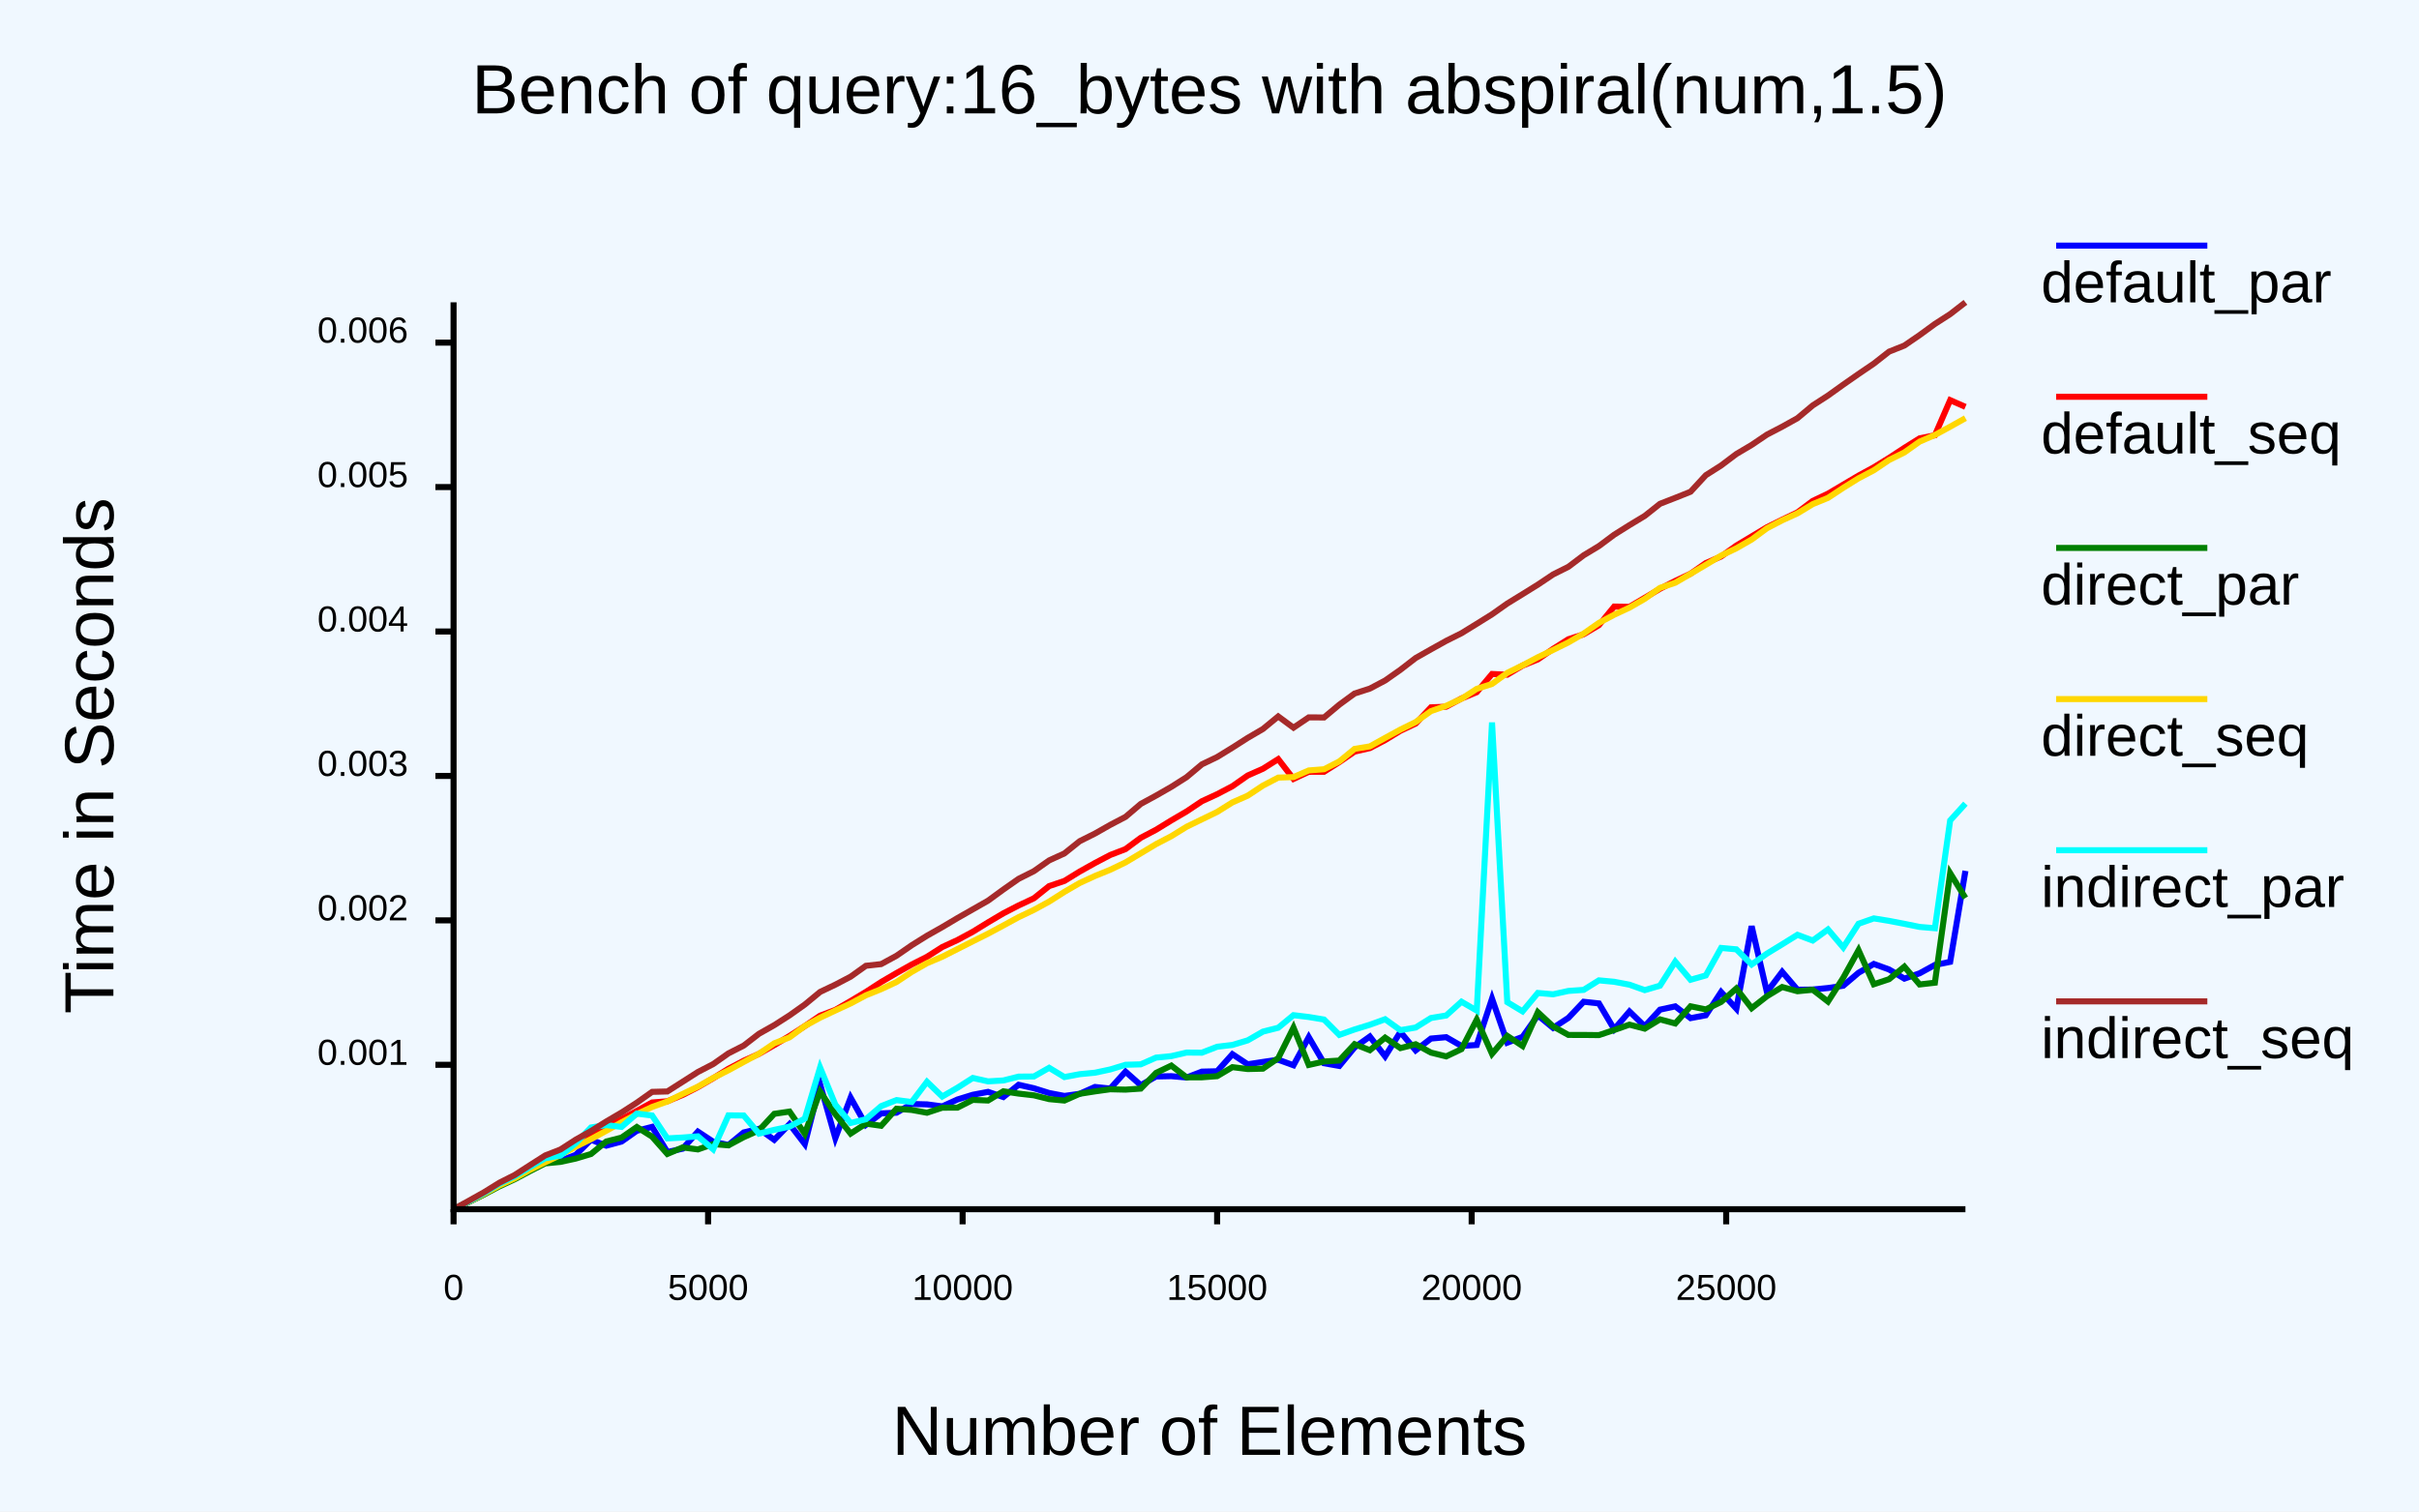
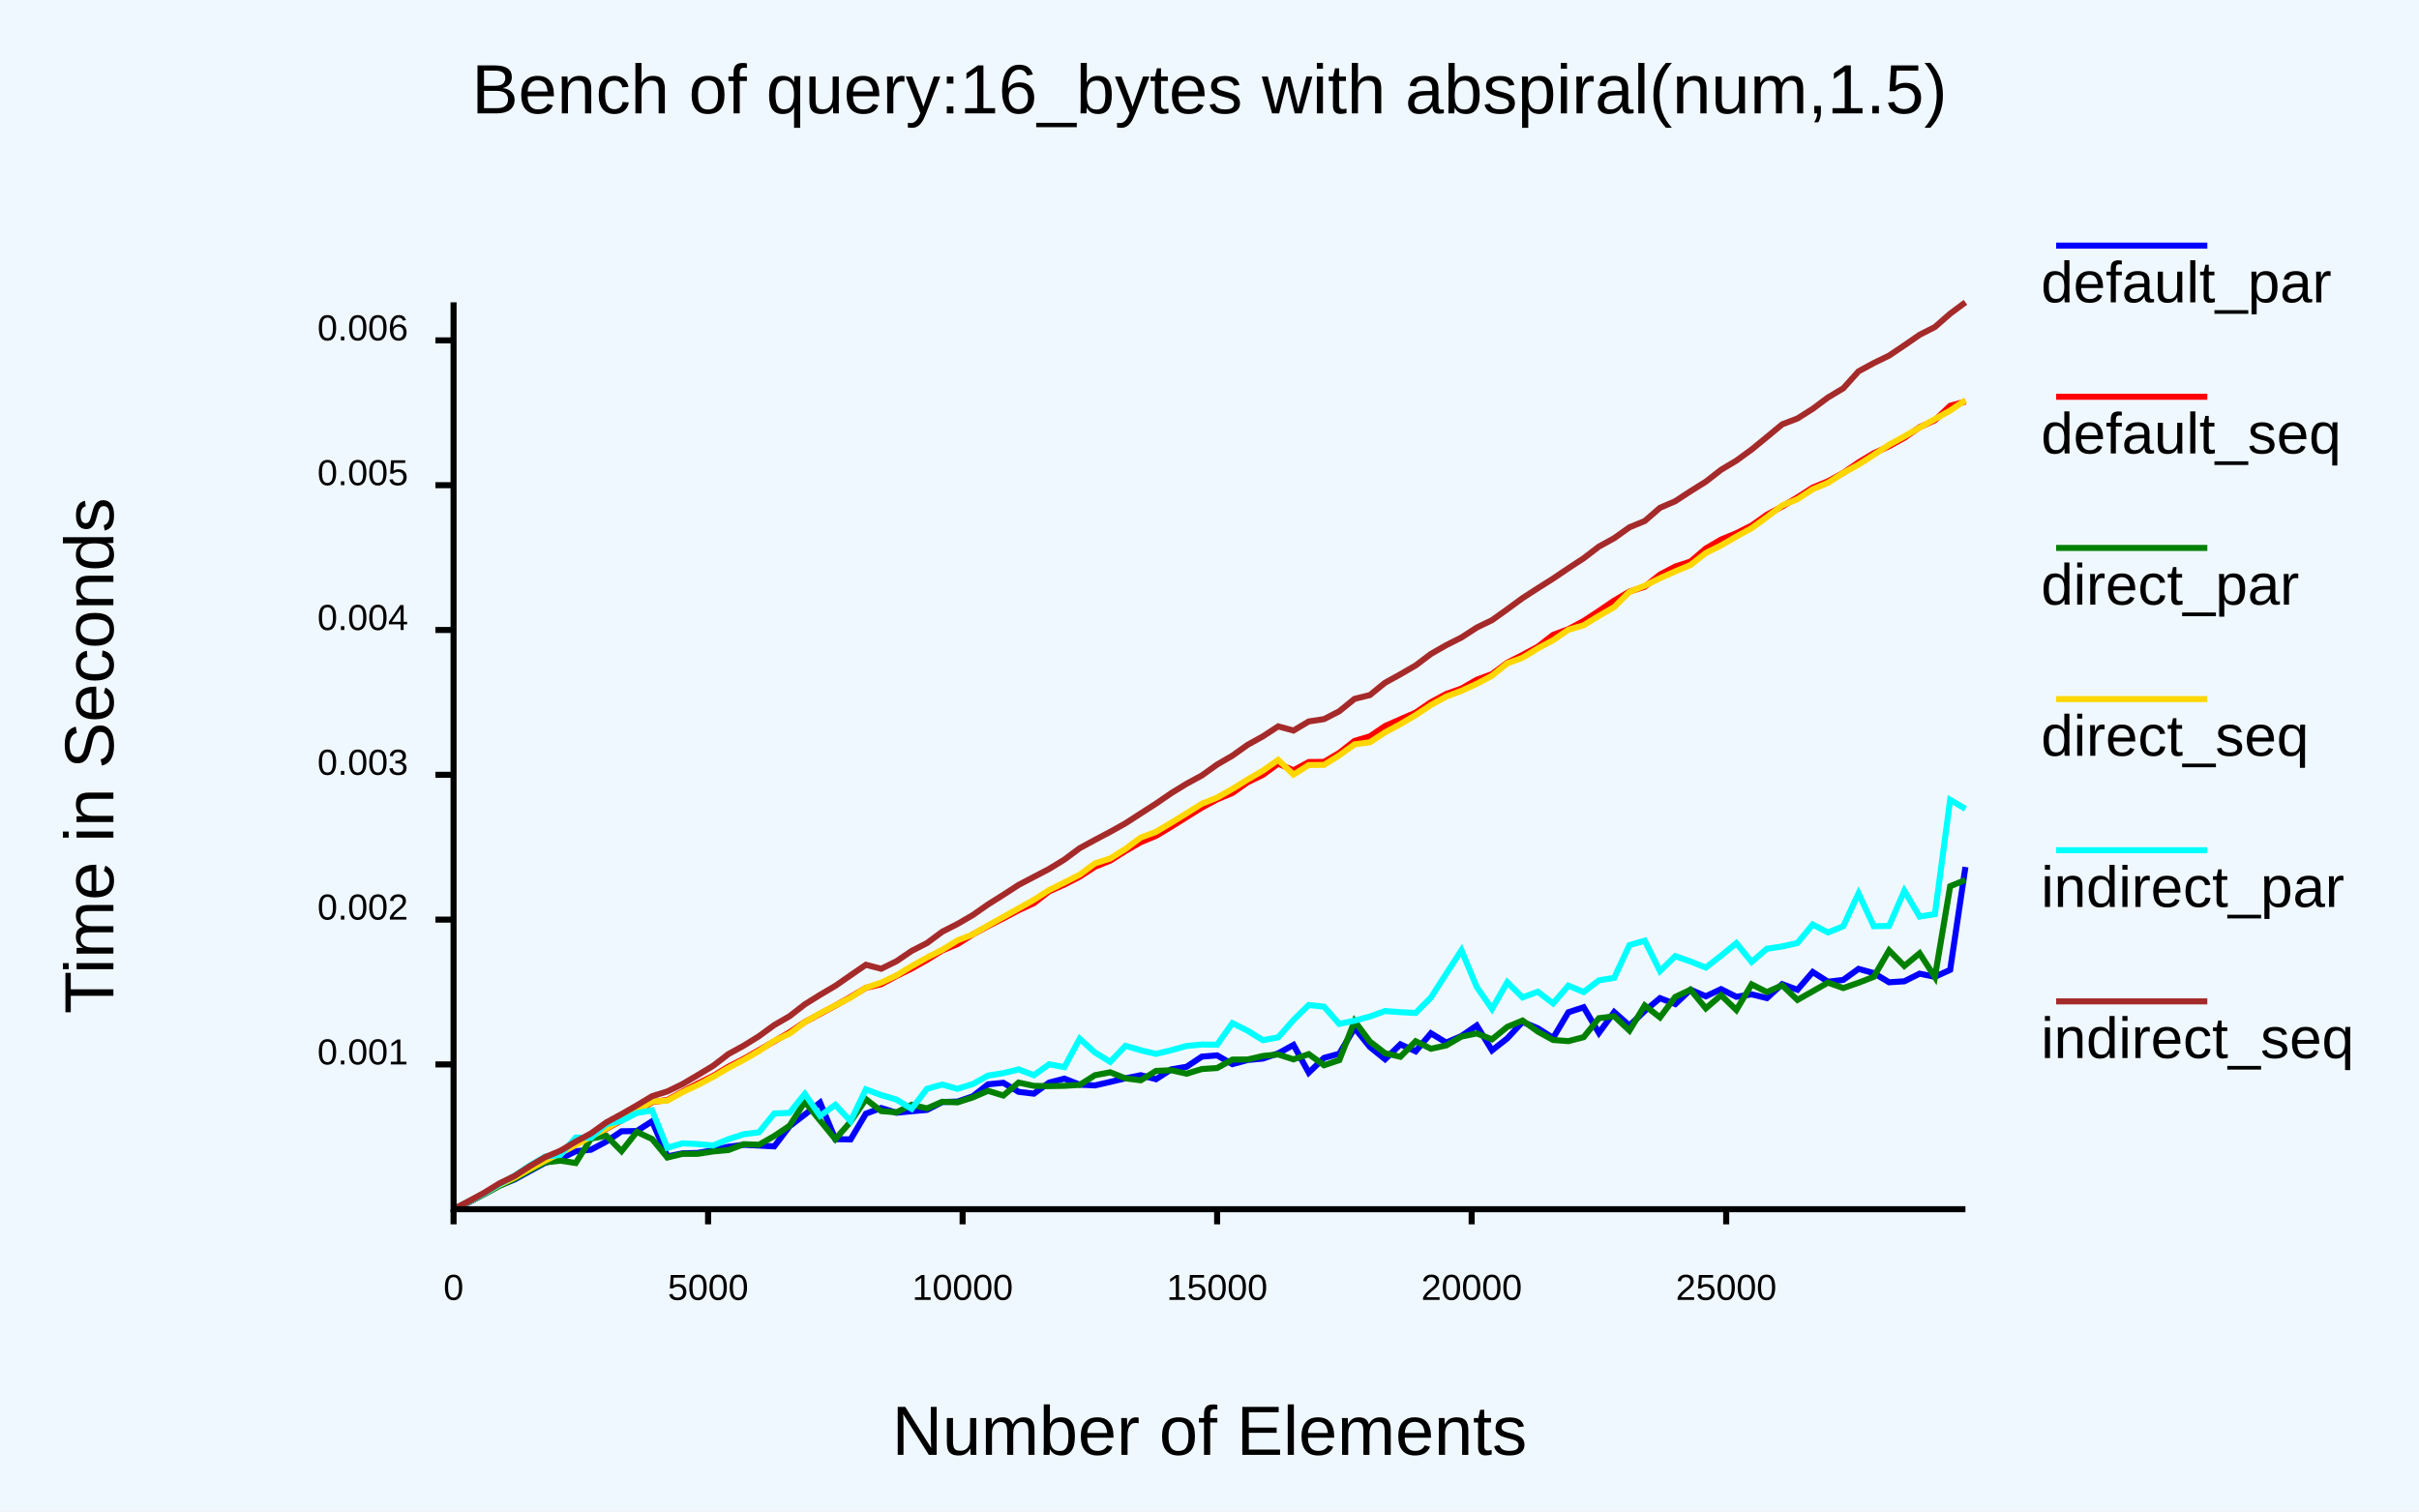
<svg xmlns="http://www.w3.org/2000/svg" class="poloto" width="800" height="500" viewBox="0 0 800 500">
  <style>.poloto {
                    font-family: "Arial";
                    stroke-width:2;
                    }
                    .poloto_text{fill: var(--poloto_fg_color,black);  }
                    .poloto_axis_lines{stroke: var(--poloto_fg_color,black);stoke-width:3;fill:none}
                    .poloto_background{fill: var(--poloto_bg_color,aliceblue); }
                    .poloto0stroke{stroke:  var(--poloto_color0,blue); }
                    .poloto1stroke{stroke:  var(--poloto_color1,red); }
                    .poloto2stroke{stroke:  var(--poloto_color2,green); }
                    .poloto3stroke{stroke:  var(--poloto_color3,gold); }
                    .poloto4stroke{stroke:  var(--poloto_color4,aqua); }
                    .poloto5stroke{stroke:  var(--poloto_color5,brown); }
                    .poloto6stroke{stroke:  var(--poloto_color6,lime); }
                    .poloto7stroke{stroke:  var(--poloto_color7,chocolate); }
                    .poloto0fill{fill:var(--poloto_color0,blue);}
                    .poloto1fill{fill:var(--poloto_color1,red);}
                    .poloto2fill{fill:var(--poloto_color2,green);}
                    .poloto3fill{fill:var(--poloto_color3,gold);}
                    .poloto4fill{fill:var(--poloto_color4,aqua);}
                    .poloto5fill{fill:var(--poloto_color5,brown);}
                    .poloto6fill{fill:var(--poloto_color6,lime);}
                    .poloto7fill{fill:var(--poloto_color7,chocolate);}</style>
  <rect class="poloto_background" fill="white" x="0" y="0" width="800" height="500" />
  <line class="poloto_axis_lines" stroke="black" x1="150" x2="150" y1="400" y2="405" />
  <text class="poloto_text" alignment-baseline="start" text-anchor="middle" x="150" y="430">0</text>
  <line class="poloto_axis_lines" stroke="black" x1="234.175" x2="234.175" y1="400" y2="405" />
  <text class="poloto_text" alignment-baseline="start" text-anchor="middle" x="234.175" y="430">5000</text>
  <line class="poloto_axis_lines" stroke="black" x1="318.35" x2="318.35" y1="400" y2="405" />
  <text class="poloto_text" alignment-baseline="start" text-anchor="middle" x="318.35" y="430">10000</text>
  <line class="poloto_axis_lines" stroke="black" x1="402.525" x2="402.525" y1="400" y2="405" />
  <text class="poloto_text" alignment-baseline="start" text-anchor="middle" x="402.525" y="430">15000</text>
  <line class="poloto_axis_lines" stroke="black" x1="486.7" x2="486.7" y1="400" y2="405" />
  <text class="poloto_text" alignment-baseline="start" text-anchor="middle" x="486.7" y="430">20000</text>
  <line class="poloto_axis_lines" stroke="black" x1="570.875" x2="570.875" y1="400" y2="405" />
  <text class="poloto_text" alignment-baseline="start" text-anchor="middle" x="570.875" y="430">25000</text>
-   <line class="poloto_axis_lines" stroke="black" x1="150" x2="144" y1="352.228" y2="352.228" />
-   <text class="poloto_text" alignment-baseline="middle" text-anchor="end" x="135" y="352.228">0.001</text>
-   <line class="poloto_axis_lines" stroke="black" x1="150" x2="144" y1="304.45" y2="304.45" />
-   <text class="poloto_text" alignment-baseline="middle" text-anchor="end" x="135" y="304.45">0.002</text>
-   <line class="poloto_axis_lines" stroke="black" x1="150" x2="144" y1="256.672" y2="256.672" />
-   <text class="poloto_text" alignment-baseline="middle" text-anchor="end" x="135" y="256.672">0.003</text>
-   <line class="poloto_axis_lines" stroke="black" x1="150" x2="144" y1="208.894" y2="208.894" />
-   <text class="poloto_text" alignment-baseline="middle" text-anchor="end" x="135" y="208.894">0.004</text>
-   <line class="poloto_axis_lines" stroke="black" x1="150" x2="144" y1="161.117" y2="161.117" />
-   <text class="poloto_text" alignment-baseline="middle" text-anchor="end" x="135" y="161.117">0.005</text>
-   <line class="poloto_axis_lines" stroke="black" x1="150" x2="144" y1="113.339" y2="113.339" />
-   <text class="poloto_text" alignment-baseline="middle" text-anchor="end" x="135" y="113.339">0.006</text>
+   <line class="poloto_axis_lines" stroke="black" x1="150" x2="144" y1="352.103" y2="352.103" />
+   <text class="poloto_text" alignment-baseline="middle" text-anchor="end" x="135" y="352.103">0.001</text>
+   <line class="poloto_axis_lines" stroke="black" x1="150" x2="144" y1="304.201" y2="304.201" />
+   <text class="poloto_text" alignment-baseline="middle" text-anchor="end" x="135" y="304.201">0.002</text>
+   <line class="poloto_axis_lines" stroke="black" x1="150" x2="144" y1="256.3" y2="256.3" />
+   <text class="poloto_text" alignment-baseline="middle" text-anchor="end" x="135" y="256.3">0.003</text>
+   <line class="poloto_axis_lines" stroke="black" x1="150" x2="144" y1="208.398" y2="208.398" />
+   <text class="poloto_text" alignment-baseline="middle" text-anchor="end" x="135" y="208.398">0.004</text>
+   <line class="poloto_axis_lines" stroke="black" x1="150" x2="144" y1="160.496" y2="160.496" />
+   <text class="poloto_text" alignment-baseline="middle" text-anchor="end" x="135" y="160.496">0.005</text>
+   <line class="poloto_axis_lines" stroke="black" x1="150" x2="144" y1="112.594" y2="112.594" />
+   <text class="poloto_text" alignment-baseline="middle" text-anchor="end" x="135" y="112.594">0.006</text>
  <text class="poloto_text" alignment-baseline="middle" text-anchor="start" font-size="large" x="675" y="100">default_par</text>
  <line class="poloto0stroke" stroke="black" x1="680" x2="730" y1="81.25" y2="81.25" />
-   <polyline class="poloto0stroke" fill="none" stroke="black" points="650,288.076 644.949,318.172 639.899,319.196 634.848,321.96 629.798,323.722 624.747,320.697 619.697,318.869 614.646,321.785 609.596,326.073 604.545,326.828 599.495,327.332 594.444,327.394 589.394,321.472 584.343,328.153 579.293,306.374 574.242,333.663 569.192,328.147 564.141,335.843 559.091,336.79 554.04,332.899 548.99,333.988 543.939,339.489 538.889,334.589 533.838,340.469 528.788,331.922 523.737,331.382 518.687,336.71 513.636,340.02 508.586,335.865 503.535,342.984 498.485,344.911 493.434,330.357 488.384,345.673 483.333,345.991 478.283,343.094 473.232,343.548 468.182,347.456 463.131,341.372 458.081,349.433 453.03,342.879 447.98,346.478 442.929,352.61 437.879,351.713 432.828,343.082 427.778,352.384 422.727,350.547 417.677,351.281 412.626,352.059 407.576,348.721 402.525,354.366 397.475,354.486 392.424,356.444 387.374,355.989 382.323,356.093 377.273,358.972 372.222,354.498 367.172,360.093 362.121,359.561 357.071,361.819 352.02,362.526 346.97,361.562 341.919,359.983 336.869,358.841 331.818,362.893 326.768,361.185 321.717,362.141 316.667,363.7 311.616,365.99 306.566,365.317 301.515,365.192 296.465,368.077 291.414,368.305 286.364,372.102 281.313,363.102 276.263,376.487 271.212,358.611 266.162,378.441 261.111,371.869 256.061,377.052 251.01,373.413 245.96,374.605 240.909,378.764 235.859,377.671 230.808,374.336 225.758,379.986 220.707,381.076 215.657,372.762 210.606,374.062 205.556,377.62 200.505,378.976 195.455,377.031 190.404,382.009 185.354,383.956 180.303,384.267 175.253,386.94 170.202,389.46 165.152,391.979 160.101,395.019 155.051,397.516 150,400 " />
+   <polyline class="poloto0stroke" fill="none" stroke="black" points="650,286.791 644.949,320.823 639.899,323.118 634.848,322.08 629.798,324.603 624.747,324.93 619.697,321.897 614.646,320.504 609.596,324.139 604.545,324.748 599.495,321.535 594.444,327.403 589.394,325.552 584.343,330.167 579.293,328.922 574.242,329.734 569.192,327.199 564.141,329.568 559.091,327.389 554.04,332.141 548.99,330.183 543.939,334.416 538.889,339.253 533.838,334.796 528.788,341.682 523.737,333.192 518.687,334.852 513.636,343.352 508.586,340.147 503.535,338.047 498.485,343.482 493.434,347.464 488.384,339.224 483.333,342.707 478.283,344.886 473.232,341.803 468.182,347.761 463.131,345.461 458.081,350.387 453.03,346.312 447.98,340.053 442.929,348.575 437.879,349.942 432.828,354.829 427.778,345.662 422.727,348.441 417.677,350.166 412.626,350.644 407.576,352.012 402.525,349.113 397.475,349.528 392.424,352.885 387.374,353.721 382.323,356.99 377.273,355.669 372.222,356.696 367.172,357.887 362.121,359.048 357.071,358.805 352.02,356.799 346.97,358.113 341.919,361.774 336.869,361.181 331.818,358.192 326.768,358.681 321.717,362.654 316.667,364.393 311.616,364.546 306.566,367.149 301.515,367.586 296.465,368.084 291.414,366.523 286.364,368.394 281.313,376.903 276.263,376.818 271.212,364.734 266.162,368.684 261.111,372.566 256.061,379.217 251.01,378.944 245.96,378.699 240.909,379.324 235.859,380.491 230.808,381.377 225.758,381.513 220.707,382.539 215.657,370.91 210.606,374.136 205.556,374.22 200.505,377.624 195.455,380.317 190.404,380.831 185.354,383.279 180.303,384.625 175.253,387.373 170.202,390.161 165.152,392.202 160.101,394.989 155.051,397.669 150,400 " />
  <text class="poloto_text" alignment-baseline="middle" text-anchor="start" font-size="large" x="675" y="150">default_seq</text>
  <line class="poloto1stroke" stroke="black" x1="680" x2="730" y1="131.25" y2="131.25" />
-   <polyline class="poloto1stroke" fill="none" stroke="black" points="650,134.586 644.949,132.371 639.899,143.979 634.848,145.002 629.798,148.159 624.747,151.471 619.697,154.581 614.646,157.334 609.596,160.312 604.545,163.304 599.495,165.699 594.444,169.498 589.394,171.912 584.343,174.421 579.293,177.444 574.242,180.472 569.192,184.076 564.141,186.26 559.091,189.776 554.04,192.167 548.99,194.761 543.939,197.754 538.889,200.726 533.838,200.647 528.788,206.798 523.737,209.805 518.687,211.458 513.636,214.643 508.586,218.132 503.535,220.173 498.485,223.186 493.434,222.949 488.384,228.971 483.333,231.061 478.283,233.77 473.232,233.984 468.182,239.346 463.131,241.736 458.081,244.825 453.03,247.476 447.98,248.63 442.929,252.103 437.879,255.292 432.828,255.312 427.778,257.659 422.727,251.118 417.677,254.3 412.626,256.54 407.576,260.075 402.525,262.721 397.475,265.048 392.424,268.421 387.374,271.379 382.323,274.479 377.273,277.136 372.222,280.881 367.172,282.824 362.121,285.482 357.071,288.303 352.02,291.409 346.97,293.11 341.919,297.152 336.869,299.519 331.818,302.128 326.768,305.115 321.717,308.223 316.667,310.949 311.616,313.28 306.566,316.504 301.515,319.059 296.465,321.896 291.414,324.847 286.364,328.123 281.313,331.139 276.263,334.064 271.212,335.988 266.162,339.429 261.111,342.694 256.061,345.698 251.01,348.612 245.96,350.891 240.909,353.536 235.859,356.666 230.808,359.611 225.758,362.206 220.707,364.299 215.657,364.697 210.606,367.468 205.556,370.205 200.505,372.782 195.455,375.846 190.404,378.569 185.354,381.39 180.303,384.256 175.253,386.76 170.202,389.81 165.152,391.87 160.101,394.703 155.051,397.505 150,399.999 " />
+   <polyline class="poloto1stroke" fill="none" stroke="black" points="650,132.835 644.949,134.227 639.899,139.001 634.848,141.305 629.798,144.818 624.747,147.595 619.697,149.922 614.646,152.953 609.596,156.45 604.545,159.2 599.495,161.291 594.444,164.526 589.394,167.551 584.343,170.254 579.293,173.837 574.242,176.39 569.192,178.471 564.141,181.437 559.091,185.762 554.04,187.409 548.99,190.06 543.939,194.094 538.889,195.686 533.838,198.661 528.788,202.106 523.737,205.421 518.687,208.128 513.636,210.008 508.586,213.941 503.535,216.655 498.485,219.215 493.434,222.991 488.384,224.859 483.333,227.769 478.283,229.561 473.232,232.282 468.182,235.72 463.131,237.942 458.081,240.165 453.03,243.587 447.98,245.086 442.929,249.048 437.879,252.033 432.828,252.083 427.778,254.822 422.727,252.599 417.677,256.299 412.626,258.756 407.576,262.317 402.525,264.424 397.475,267.143 392.424,270.287 387.374,273.45 382.323,276.48 377.273,278.579 372.222,281.5 367.172,284.685 362.121,286.72 357.071,290.005 352.02,292.601 346.97,294.852 341.919,298.772 336.869,301.094 331.818,303.778 326.768,306.339 321.717,309.101 316.667,312.3 311.616,314.406 306.566,317.522 301.515,320.384 296.465,322.851 291.414,325.569 286.364,326.77 281.313,329.783 276.263,332.646 271.212,335.355 266.162,338.089 261.111,341.49 256.061,344.445 251.01,347.374 245.96,350.284 240.909,352.851 235.859,355.896 230.808,358.405 225.758,361.046 220.707,363.858 215.657,364.558 210.606,367.951 205.556,370.635 200.505,373.397 195.455,376.138 190.404,378.491 185.354,381.316 180.303,383.99 175.253,386.733 170.202,389.497 165.152,391.987 160.101,394.792 155.051,397.409 150,399.999 " />
  <text class="poloto_text" alignment-baseline="middle" text-anchor="start" font-size="large" x="675" y="200">direct_par</text>
  <line class="poloto2stroke" stroke="black" x1="680" x2="730" y1="181.25" y2="181.25" />
-   <polyline class="poloto2stroke" fill="none" stroke="black" points="650,297.042 644.949,288.841 639.899,325.075 634.848,325.653 629.798,319.765 624.747,323.908 619.697,325.585 614.646,314.317 609.596,323.427 604.545,331.313 599.495,327.399 594.444,327.894 589.394,326.499 584.343,329.547 579.293,333.505 574.242,326.985 569.192,331.442 564.141,333.907 559.091,332.876 554.04,338.561 548.99,337.203 543.939,340.27 538.889,338.945 533.838,340.722 528.788,342.407 523.737,342.354 518.687,342.348 513.636,339.532 508.586,334.838 503.535,346.008 498.485,342.671 493.434,348.599 488.384,337.279 483.333,347.05 478.283,349.448 473.232,348.19 468.182,345.435 463.131,346.706 458.081,343.248 453.03,347.399 447.98,345.401 442.929,350.821 437.879,351.143 432.828,352.285 427.778,339.931 422.727,350.036 417.677,353.505 412.626,353.632 407.576,353.008 402.525,355.984 397.475,356.366 392.424,356.389 387.374,352.492 382.323,354.911 377.273,360.101 372.222,360.442 367.172,360.325 362.121,361.025 357.071,361.819 352.02,364.056 346.97,363.584 341.919,362.328 336.869,361.754 331.818,360.995 326.768,364.044 321.717,363.835 316.667,366.394 311.616,366.422 306.566,368.087 301.515,367.162 296.465,366.772 291.414,372.401 286.364,371.695 281.313,374.987 276.263,368.576 271.212,361.054 266.162,375.064 261.111,367.704 256.061,368.446 251.01,373.901 245.96,376.168 240.909,378.87 235.859,378.464 230.808,380.223 225.758,379.563 220.707,381.722 215.657,376.012 210.606,372.801 205.556,376.312 200.505,377.596 195.455,381.74 190.404,383.249 185.354,384.348 180.303,384.835 175.253,387.409 170.202,390.102 165.152,392.447 160.101,395.113 155.051,397.61 150,399.999 " />
+   <polyline class="poloto2stroke" fill="none" stroke="black" points="650,291.076 644.949,293.166 639.899,323.208 634.848,315.34 629.798,319.525 624.747,314.399 619.697,323.124 614.646,325.079 609.596,326.843 604.545,325.044 599.495,327.906 594.444,330.769 589.394,325.926 584.343,328.168 579.293,325.627 574.242,334.099 569.192,329.22 564.141,333.557 559.091,327.402 554.04,329.768 548.99,336.542 543.939,332.601 538.889,340.91 533.838,336.164 528.788,336.814 523.737,343.092 518.687,344.397 513.636,344.018 508.586,341.246 503.535,337.594 498.485,339.685 493.434,343.806 488.384,341.858 483.333,342.889 478.283,345.831 473.232,346.912 468.182,344.439 463.131,349.567 458.081,348.418 453.03,344.515 447.98,337.772 442.929,350.684 437.879,352.378 432.828,348.701 427.778,350.429 422.727,348.808 417.677,349.306 412.626,350.476 407.576,350.514 402.525,353.296 397.475,353.629 392.424,355.168 387.374,354.031 382.323,354.251 377.273,357.347 372.222,356.722 367.172,354.703 362.121,355.675 357.071,358.872 352.02,359.181 346.97,359.284 341.919,359.196 336.869,358.113 331.818,362.392 326.768,360.838 321.717,363.02 316.667,364.65 311.616,364.465 306.566,366.649 301.515,365.442 296.465,367.966 291.414,367.532 286.364,363.599 281.313,371.036 276.263,376.835 271.212,370.673 266.162,364.466 261.111,372.402 256.061,375.786 251.01,378.677 245.96,378.493 240.909,380.428 235.859,380.888 230.808,381.67 225.758,381.678 220.707,382.904 215.657,376.776 210.606,374.407 205.556,380.796 200.505,375.688 195.455,376.634 190.404,384.72 185.354,383.94 180.303,384.494 175.253,387.087 170.202,389.965 165.152,392.27 160.101,395.027 155.051,397.571 150,399.999 " />
  <text class="poloto_text" alignment-baseline="middle" text-anchor="start" font-size="large" x="675" y="250">direct_seq</text>
  <line class="poloto3stroke" stroke="black" x1="680" x2="730" y1="231.25" y2="231.25" />
-   <polyline class="poloto3stroke" fill="none" stroke="black" points="650,138.317 644.949,141.149 639.899,143.9 634.848,146.083 629.798,149.668 624.747,152.163 619.697,155.569 614.646,158.221 609.596,161.362 604.545,164.694 599.495,166.762 594.444,169.82 589.394,172.113 584.343,174.758 579.293,178.477 574.242,181.373 569.192,183.789 564.141,186.829 559.091,189.809 554.04,192.769 548.99,194.468 543.939,198.088 538.889,201.004 533.838,203.354 528.788,206.044 523.737,209.574 518.687,212.504 513.636,215 508.586,217.41 503.535,220.089 498.485,222.575 493.434,226.242 488.384,227.866 483.333,231.153 478.283,233.472 473.232,235.231 468.182,238.848 463.131,241.335 458.081,244.097 453.03,246.9 447.98,247.726 442.929,251.878 437.879,254.461 432.828,254.857 427.778,257.054 422.727,257.23 417.677,259.861 412.626,263.207 407.576,265.427 402.525,268.587 397.475,271.03 392.424,273.489 387.374,276.603 382.323,279.233 377.273,282.259 372.222,285.281 367.172,287.713 362.121,289.768 357.071,292.091 352.02,295.028 346.97,298.236 341.919,300.991 336.869,303.397 331.818,306.144 326.768,308.856 321.717,311.38 316.667,313.935 311.616,316.488 306.566,318.623 301.515,321.509 296.465,324.853 291.414,327.199 286.364,329.241 281.313,331.936 276.263,334.266 271.212,336.645 266.162,339.399 261.111,343.149 256.061,345.12 251.01,348.564 245.96,351.283 240.909,354.033 235.859,356.565 230.808,359.461 225.758,361.873 220.707,364.369 215.657,366.174 210.606,368.53 205.556,371.255 200.505,374.055 195.455,376.815 190.404,379.327 185.354,382.065 180.303,384.467 175.253,386.989 170.202,389.801 165.152,392.152 160.101,394.908 155.051,397.507 150,399.998 " />
+   <polyline class="poloto3stroke" fill="none" stroke="black" points="650,132.393 644.949,135.812 639.899,138.627 634.848,141.459 629.798,144.349 624.747,147.129 619.697,150.466 614.646,153.709 609.596,156.471 604.545,159.709 599.495,161.852 594.444,165.129 589.394,167.204 584.343,171.059 579.293,174.717 574.242,177.485 569.192,180.411 564.141,182.929 559.091,186.888 554.04,189.013 548.99,191.269 543.939,193.755 538.889,195.795 533.838,200.816 528.788,203.733 523.737,206.843 518.687,208.321 513.636,211.792 508.586,214.482 503.535,217.571 498.485,219.427 493.434,223.521 488.384,226.205 483.333,228.521 478.283,230.436 473.232,233.22 468.182,236.553 463.131,239.531 458.081,242.259 453.03,245.55 447.98,246.215 442.929,249.885 437.879,253.018 432.828,253.068 427.778,256.235 422.727,251.362 417.677,254.908 412.626,257.844 407.576,260.978 402.525,263.835 397.475,265.854 392.424,269.031 387.374,272.139 382.323,275.168 377.273,277.039 372.222,280.806 367.172,283.98 362.121,285.597 357.071,289.326 352.02,291.913 346.97,294.417 341.919,297.646 336.869,300.487 331.818,303.314 326.768,306.125 321.717,309.101 316.667,311.07 311.616,314.19 306.566,316.731 301.515,319.59 296.465,322.652 291.414,325.031 286.364,326.739 281.313,330.001 276.263,332.602 271.212,335.21 266.162,338.135 261.111,341.923 256.061,344.302 251.01,347.675 245.96,350.6 240.909,353.256 235.859,356.21 230.808,358.897 225.758,361.266 220.707,364.078 215.657,364.38 210.606,367.543 205.556,370.372 200.505,373.255 195.455,375.946 190.404,378.769 185.354,381.463 180.303,383.918 175.253,386.672 170.202,389.521 165.152,391.951 160.101,394.772 155.051,397.416 150,399.998 " />
  <text class="poloto_text" alignment-baseline="middle" text-anchor="start" font-size="large" x="675" y="300">indirect_par</text>
  <line class="poloto4stroke" stroke="black" x1="680" x2="730" y1="281.25" y2="281.25" />
-   <polyline class="poloto4stroke" fill="none" stroke="black" points="650,265.828 644.949,271.399 639.899,307.044 634.848,306.62 629.798,305.593 624.747,304.617 619.697,303.801 614.646,305.569 609.596,313.407 604.545,307.457 599.495,311.12 594.444,309.234 589.394,312.37 584.343,315.452 579.293,319.043 574.242,314.033 569.192,313.572 564.141,322.667 559.091,324.1 554.04,318.1 548.99,326.05 543.939,327.526 538.889,325.727 533.838,324.768 528.788,324.295 523.737,327.443 518.687,327.797 513.636,328.904 508.586,328.468 503.535,334.555 498.485,331.511 493.434,238.995 488.384,334.287 483.333,331.363 478.283,335.916 473.232,336.756 468.182,339.899 463.131,340.776 458.081,337.158 453.03,338.983 447.98,340.539 442.929,342.336 437.879,337.256 432.828,336.418 427.778,335.813 422.727,339.974 417.677,341.253 412.626,344.149 407.576,345.657 402.525,346.261 397.475,348.22 392.424,348.18 387.374,349.359 382.323,349.848 377.273,352.077 372.222,352.224 367.172,353.764 362.121,354.848 357.071,355.33 352.02,356.283 346.97,353.227 341.919,356.095 336.869,356.138 331.818,357.409 326.768,357.71 321.717,356.588 316.667,359.803 311.616,362.722 306.566,357.848 301.515,364.537 296.465,363.906 291.414,365.903 286.364,370.241 281.313,371.475 276.263,365.413 271.212,353.134 266.162,370.019 261.111,372.683 256.061,373.744 251.01,375.003 245.96,369.006 240.909,368.951 235.859,380.175 230.808,375.89 225.758,376.292 220.707,376.573 215.657,369.003 210.606,368.367 205.556,372.778 200.505,372.171 195.455,372.959 190.404,378.185 185.354,382.234 180.303,383.149 175.253,386.065 170.202,389.086 165.152,391.564 160.101,394.642 155.051,397.435 150,399.998 " />
+   <polyline class="poloto4stroke" fill="none" stroke="black" points="650,267.559 644.949,264.585 639.899,302.403 634.848,303.188 629.798,294.688 624.747,306.299 619.697,306.388 614.646,295.53 609.596,306.398 604.545,308.444 599.495,305.818 594.444,311.951 589.394,313.074 584.343,313.847 579.293,318.207 574.242,311.99 569.192,316.124 564.141,320.065 559.091,318.054 554.04,316.284 548.99,321.226 543.939,311.171 538.889,312.644 533.838,323.459 528.788,324.291 523.737,328.16 518.687,326.043 513.636,331.913 508.586,328.071 503.535,329.939 498.485,324.915 493.434,333.755 488.384,326.476 483.333,314.357 478.283,322.12 473.232,329.986 468.182,335.075 463.131,334.816 458.081,334.442 453.03,336.268 447.98,337.623 442.929,338.703 437.879,333.003 432.828,332.455 427.778,337.414 422.727,343.145 417.677,344.087 412.626,340.956 407.576,338.448 402.525,345.586 397.475,345.516 392.424,345.994 387.374,347.407 382.323,348.617 377.273,347.418 372.222,345.942 367.172,351.255 362.121,348.149 357.071,343.608 352.02,353.002 346.97,352.052 341.919,355.667 336.869,353.749 331.818,354.988 326.768,355.794 321.717,358.599 316.667,360.17 311.616,358.764 306.566,360.177 301.515,366.794 296.465,363.729 291.414,362.234 286.364,360.363 281.313,370.862 276.263,365.486 271.212,369.117 266.162,361.862 261.111,368.125 256.061,368.331 251.01,374.551 245.96,375.212 240.909,376.83 235.859,378.911 230.808,378.453 225.758,378.205 220.707,379.681 215.657,367.289 210.606,368.177 205.556,370.761 200.505,371.834 195.455,376.376 190.404,376.298 185.354,382.029 180.303,382.593 175.253,385.528 170.202,388.891 165.152,391.788 160.101,394.771 155.051,397.365 150,399.999 " />
  <text class="poloto_text" alignment-baseline="middle" text-anchor="start" font-size="large" x="675" y="350">indirect_seq</text>
  <line class="poloto5stroke" stroke="black" x1="680" x2="730" y1="331.25" y2="331.25" />
-   <polyline class="poloto5stroke" fill="none" stroke="black" points="650,100 644.949,103.913 639.899,107.163 634.848,110.85 629.798,114.306 624.747,116.319 619.697,120.28 614.646,123.712 609.596,127.232 604.545,130.852 599.495,134.114 594.444,138.339 589.394,141.147 584.343,143.777 579.293,147.186 574.242,150.177 569.192,153.981 564.141,157.193 559.091,162.665 554.04,164.682 548.99,166.654 543.939,170.665 538.889,173.706 533.838,176.878 528.788,180.637 523.737,183.682 518.687,187.497 513.636,190.028 508.586,193.398 503.535,196.542 498.485,199.642 493.434,203.209 488.384,206.359 483.333,209.47 478.283,211.99 473.232,214.799 468.182,217.665 463.131,221.565 458.081,225.113 453.03,227.783 447.98,229.411 442.929,233.108 437.879,237.335 432.828,237.302 427.778,240.713 422.727,236.991 417.677,241.145 412.626,244.093 407.576,247.321 402.525,250.423 397.475,252.845 392.424,257.082 387.374,260.286 382.323,263.18 377.273,265.929 372.222,270.221 367.172,272.864 362.121,275.734 357.071,278.259 352.02,282.306 346.97,284.616 341.919,288.176 336.869,290.713 331.818,294.249 326.768,297.932 321.717,300.804 316.667,303.68 311.616,306.682 306.566,309.534 301.515,312.686 296.465,316.176 291.414,318.916 286.364,319.475 281.313,323.078 276.263,325.723 271.212,328.129 266.162,332.297 261.111,335.879 256.061,339.113 251.01,341.961 245.96,345.873 240.909,348.445 235.859,351.994 230.808,354.609 225.758,357.839 220.707,361.046 215.657,361.182 210.606,364.761 205.556,368.016 200.505,370.977 195.455,374.13 190.404,376.987 185.354,380.245 180.303,382.216 175.253,385.441 170.202,388.688 165.152,391.239 160.101,394.375 155.051,397.206 150,399.999 " />
+   <polyline class="poloto5stroke" fill="none" stroke="black" points="650,100 644.949,103.764 639.899,108.176 634.848,110.748 629.798,114.24 624.747,117.633 619.697,120.09 614.646,122.836 609.596,128.453 604.545,131.474 599.495,135.242 594.444,138.431 589.394,140.372 584.343,144.559 579.293,148.691 574.242,152.378 569.192,155.393 564.141,159.331 559.091,162.479 554.04,165.788 548.99,167.974 543.939,172.35 538.889,174.427 533.838,178.024 528.788,180.801 523.737,184.67 518.687,187.974 513.636,191.393 508.586,194.576 503.535,197.841 498.485,201.546 493.434,205.149 488.384,207.587 483.333,210.876 478.283,213.417 473.232,216.313 468.182,220.12 463.131,223.048 458.081,225.829 453.03,229.935 447.98,231.171 442.929,235.274 437.879,237.876 432.828,238.653 427.778,241.653 422.727,240.28 417.677,243.578 412.626,246.374 407.576,249.97 402.525,252.904 397.475,256.515 392.424,259.258 387.374,262.356 382.323,265.826 377.273,269.072 372.222,272.34 367.172,275.16 362.121,277.825 357.071,280.581 352.02,284.333 346.97,287.434 341.919,290.066 336.869,292.719 331.818,296 326.768,299.171 321.717,302.706 316.667,305.637 311.616,308.207 306.566,311.96 301.515,314.543 296.465,317.98 291.414,320.461 286.364,319.143 281.313,322.602 276.263,326.111 271.212,329.087 266.162,332.231 261.111,336.159 256.061,339.077 251.01,342.759 245.96,345.898 240.909,348.666 235.859,352.549 230.808,355.601 225.758,358.575 220.707,361.035 215.657,362.613 210.606,365.655 205.556,368.546 200.505,371.289 195.455,374.929 190.404,377.644 185.354,380.644 180.303,382.777 175.253,385.75 170.202,388.996 165.152,391.463 160.101,394.568 155.051,397.338 150,399.998 " />
  <text class="poloto_text" alignment-baseline="start" text-anchor="middle" font-size="x-large" x="400" y="37.5">Bench of query:16_bytes with abspiral(num,1.5)</text>
  <text class="poloto_text" alignment-baseline="start" text-anchor="middle" font-size="x-large" x="400" y="481.25">Number of Elements</text>
  <text class="poloto_text" alignment-baseline="start" text-anchor="middle" font-size="x-large" transform="rotate(-90,37.5,250)" x="37.5" y="250">Time in Seconds</text>
  <path stroke="black" fill="none" class="poloto_axis_lines" d=" M 150 100 L 150 400 L 650 400" />
</svg>
